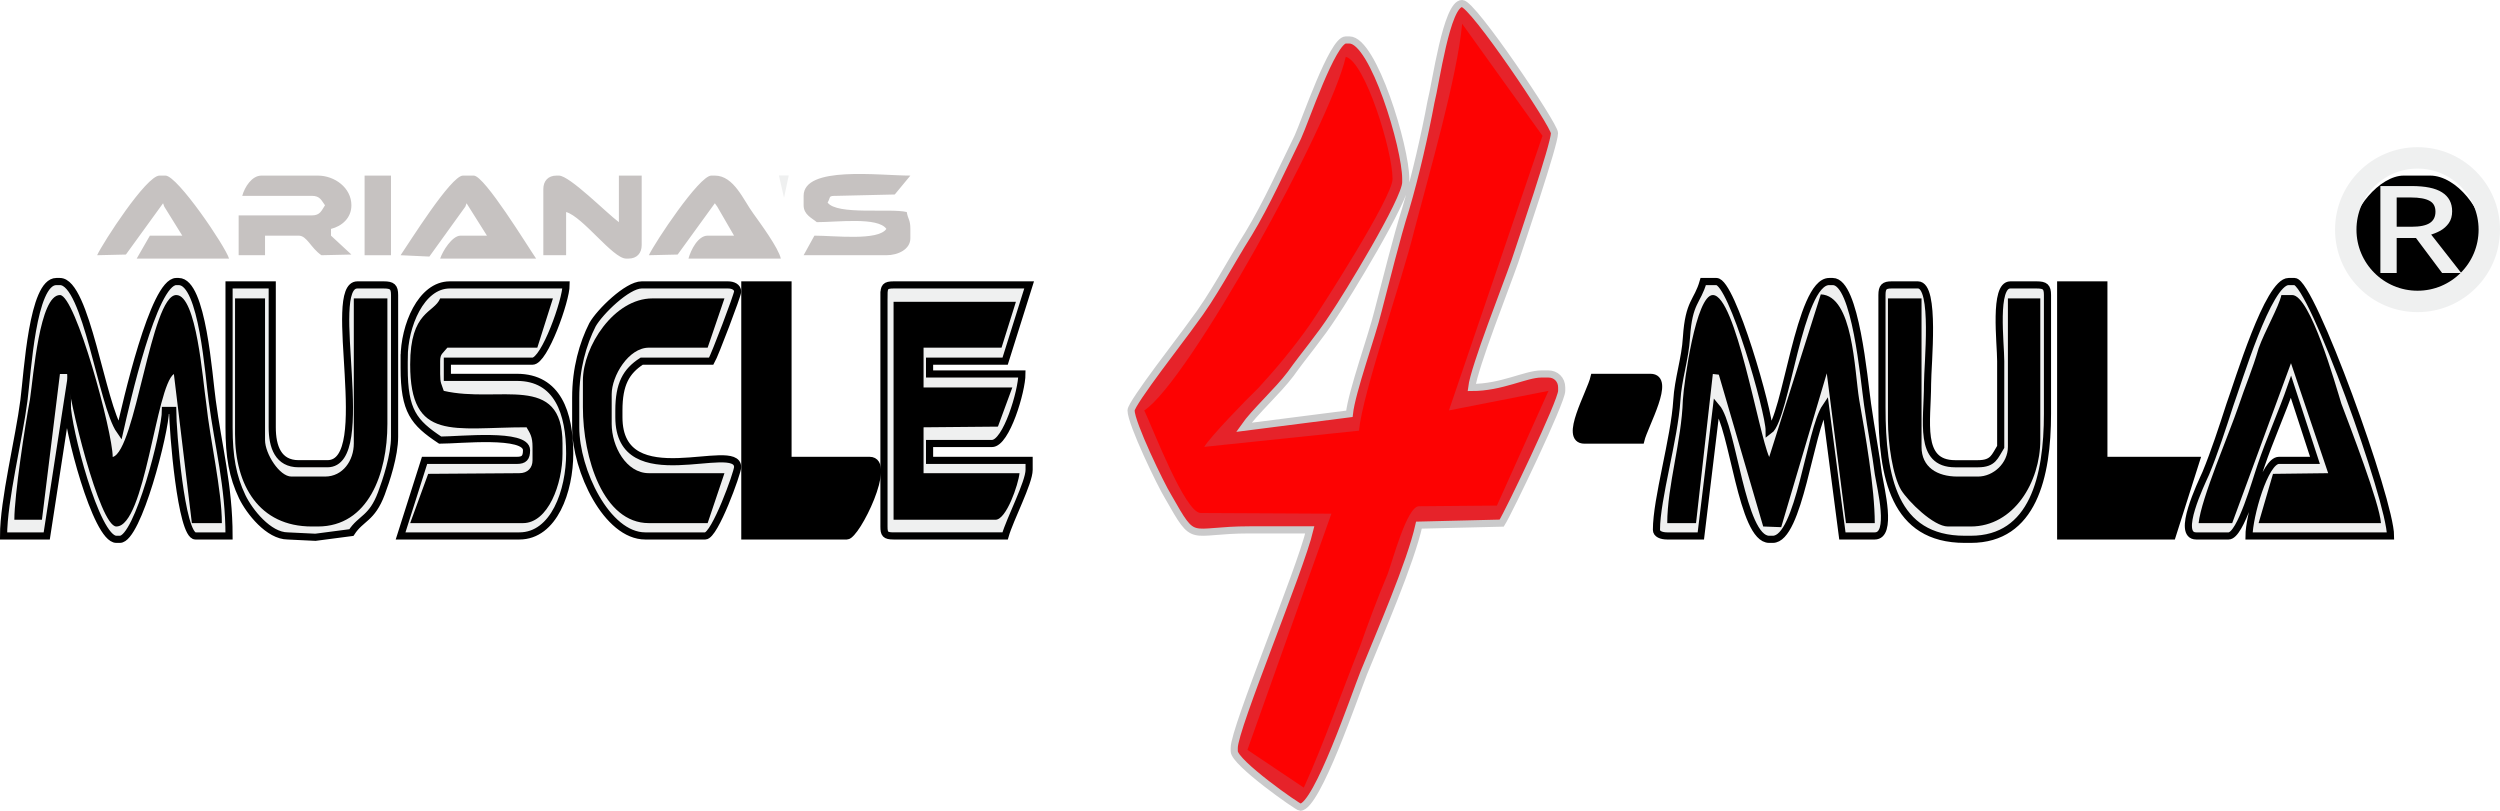
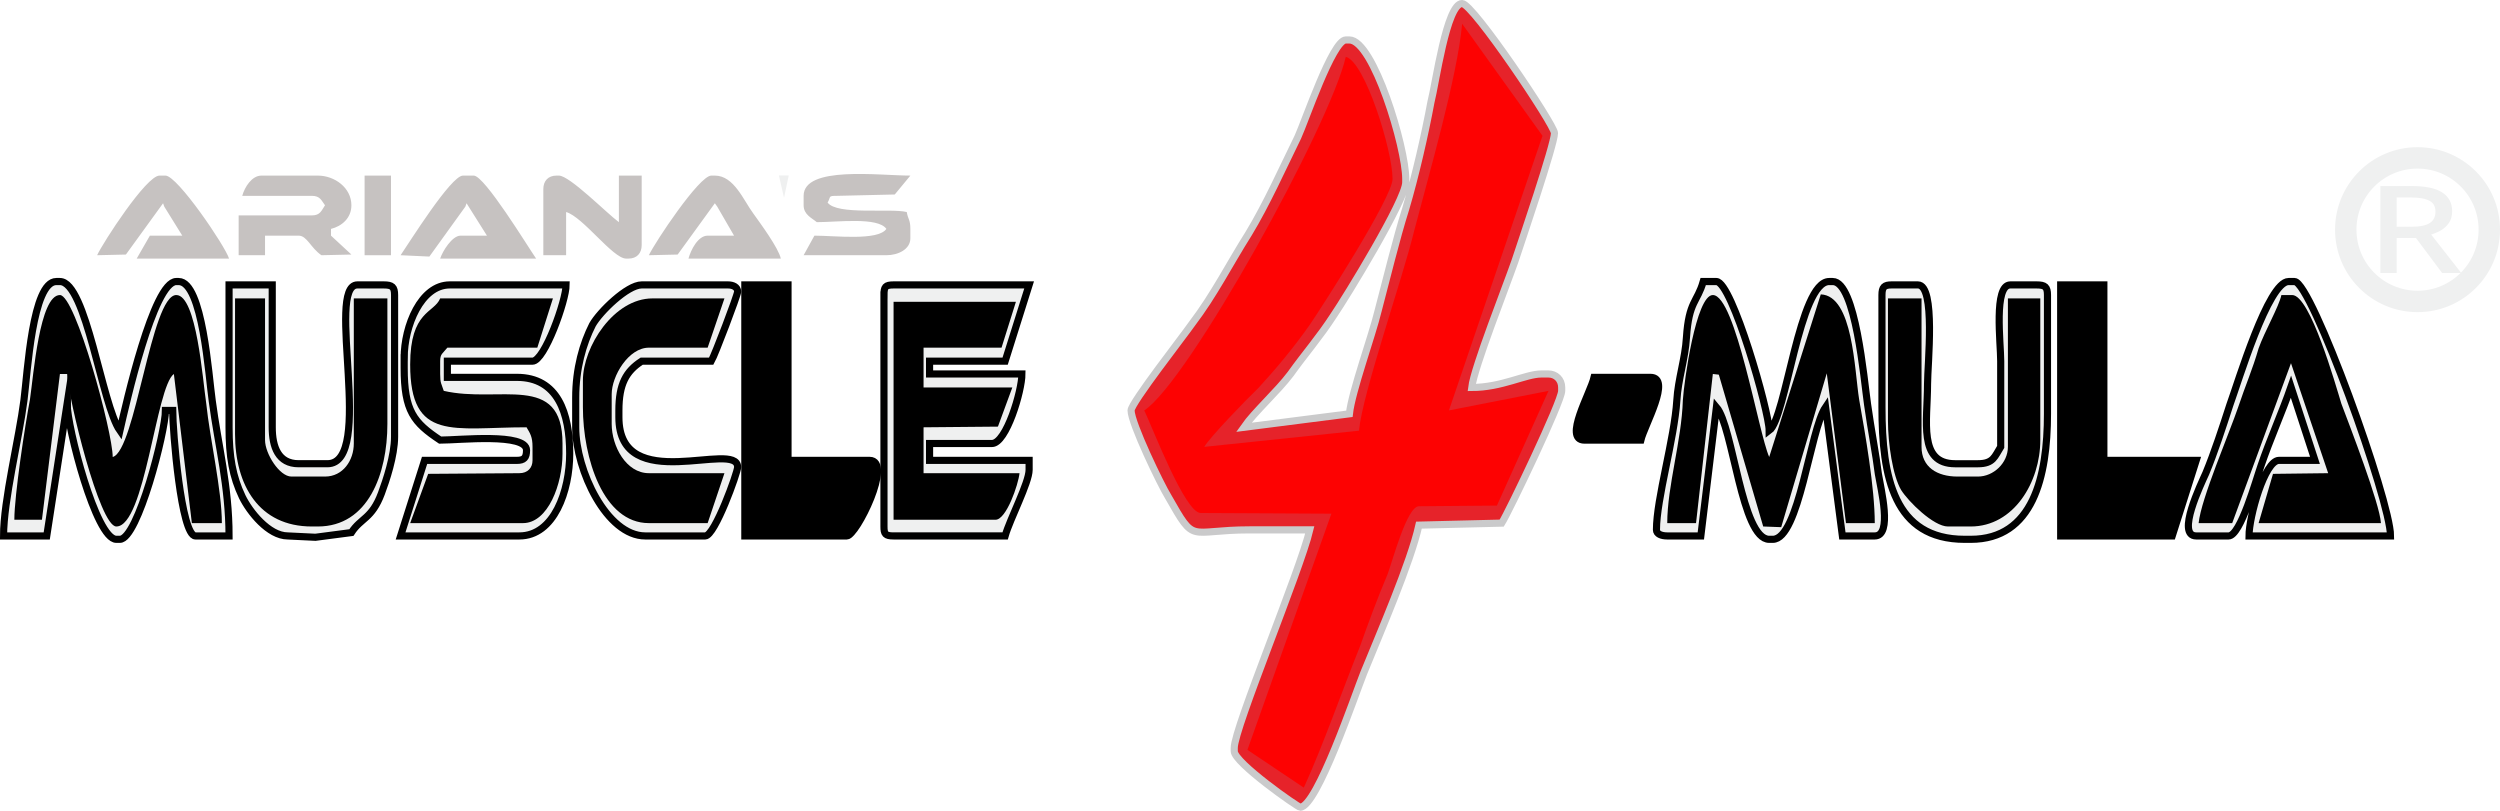
<svg xmlns="http://www.w3.org/2000/svg" id="svg" viewBox="245.94 375.56 264.8 85.88">
  <path d="M388.867 419.39l-11.181 1.43c1.144-1.645 3.557-3.79 4.955-5.648 1.525-2.144 3.05-3.86 4.574-6.218 1.27-1.858 7.623-12.222 7.623-14.08v-.358c0-3.36-3.43-14.724-5.971-14.724h-.382c-1.397 0-4.32 8.649-5.082 10.293-1.651 3.359-3.303 7.076-5.209 10.22-2.033 3.217-3.684 6.505-5.971 9.507-.89 1.287-6.48 8.434-6.48 9.22 0 1.358 3.176 7.934 3.939 9.15 2.922 5.145 2.033 3.501 8.64 3.501h6.352c-1.017 4.289-8.004 21.014-8.004 23.087v.357c0 1.216 6.733 5.933 6.987 5.933 1.78 0 5.844-12.008 6.734-14.224 1.652-4.074 4.955-11.65 5.844-15.653l8.767-.214c.762-1.216 6.352-12.866 6.352-14.01v-.357c0-.858-.635-1.43-1.397-1.43h-.763c-1.651 0-4.192 1.43-7.369 1.43.255-2.144 3.685-10.793 4.574-13.366.636-1.93 4.193-12.365 4.193-13.58 0-.858-8.64-13.723-9.783-13.723-1.652 0-2.795 8.505-3.303 10.435-.636 3.43-1.652 7.862-2.668 11.293-1.017 3.216-2.033 7.433-2.923 10.793-.634 2.645-2.794 8.577-3.048 10.936z" fill="#e6232a" fill-rule="evenodd" stroke="#cacacb" stroke-width=".756" stroke-miterlimit="22.926" />
  <path d="M389.883 421.177l-16.39 1.715c.636-1.072 4.447-5.004 5.718-6.218 1.905-2.073 3.811-4.36 5.463-6.72 1.27-1.858 8.766-13.508 8.766-15.438 0-3.002-2.922-12.437-4.955-12.937-1.652 7.22-16.643 34.38-21.344 37.453.889 1.859 4.32 10.864 5.971 10.864l13.849.072-8.894 25.017 5.972 4.002c2.032-4.432 4.065-10.292 5.97-15.01.89-2.502 1.78-4.932 2.923-7.648.508-1.358 2.033-7.147 3.303-7.147l8.259-.072 5.463-12.15-10.546 2.072 9.91-29.09-8.512-11.865c-.508 5.646-3.557 16.082-5.082 21.943-1.27 5.218-5.463 17.154-5.844 21.157" fill="#fd0202" fill-rule="evenodd" />
  <path d="M246.316 432.327h4.574l2.16-14.01c0 2.43 3.049 14.367 5.209 14.367h.38c1.906 0 4.828-11.436 4.828-13.652h.763c0 2.073.89 13.295 2.414 13.295h3.557c0-5.29-1.143-9.507-1.779-14.295-.38-2.645-1.016-12.652-3.557-12.652h-.254c-2.414 0-5.336 13.009-5.971 15.797-1.906-2.717-3.558-15.797-6.353-15.797h-.381c-2.541 0-3.05 9.65-3.43 12.58-.508 4.003-2.16 10.578-2.16 14.367zM421.391 431.683c0 .43.509.644 1.144.644h3.557l1.652-13.652c1.779 2.073 2.668 14.01 5.59 14.01h.381c2.796 0 3.939-11.58 5.59-14.01l1.78 13.652h3.43c1.905 0 .635-5.004.38-6.576-.254-2.073-.762-4.646-1.143-7.362-.38-2.645-1.27-13.009-3.684-13.009h-.382c-3.175 0-4.573 14.51-6.352 15.797 0-2.002-3.939-15.797-5.59-15.797h-1.398c-.635 2.216-1.524 2.073-1.778 5.933-.127 2.216-.89 4.431-1.017 6.647-.254 4.074-2.16 10.435-2.16 13.723zM288.75 413.457v1.072c0 4.575 1.017 5.79 3.812 7.648 2.033 0 9.148-.786 9.148 1.072 0 .786-.254 1.073-1.016 1.073h-9.783l-2.541 8.005h12.577c3.685 0 5.336-4.789 5.336-8.72 0-4.289-1.27-8.077-5.59-8.077h-7.368v-1.715h9.02c1.27 0 3.558-6.433 3.558-8.077h-12.324c-3.05 0-4.828 4.36-4.828 7.719zM339.57 406.81v24.516c0 .786.128 1 1.017 1h11.816c.508-1.786 2.541-5.646 2.541-7.004v-1H344.4v-1.787h6.606c1.525 0 3.177-5.576 3.177-7.363h-9.783v-1.357h8.004l2.541-8.077h-14.357c-.89 0-1.016.214-1.016 1.072zM478.564 432.327h3.43c1.27 0 2.922-6.004 3.43-7.434.89-2.644 2.288-5.79 3.177-8.363l2.541 7.792h-3.812c-1.524 0-3.176 6.003-3.176 8.005h14.992c0-3.717-8.385-26.947-10.164-26.947h-.635c-2.16 0-5.336 10.65-6.226 13.08-.762 2.36-1.651 5.075-2.54 7.22-.509 1.143-3.177 6.647-1.017 6.647zM445.277 406.81v11.865c0 7.433 1.27 14.01 8.766 14.01h.636c6.606 0 8.13-6.648 8.13-13.295v-12.58c0-.858-.253-1.072-1.143-1.072h-2.795c-1.779 0-1.016 6.147-1.016 8.077v9.077c-.635 1-.763 1.787-2.414 1.787h-2.414c-3.939 0-2.922-4.503-2.922-8.434 0-2.073.889-10.507-1.017-10.507h-2.795c-.762 0-1.016.214-1.016 1.072zM270.201 420.82c0 3.144.381 5.217 1.398 7.361.762 1.572 2.795 4.146 4.828 4.146l2.922.142 3.811-.5c1.017-1.572 2.16-1.43 3.177-4.145.508-1.358 1.397-4.003 1.397-6.004v-15.01c0-.858-.254-1.072-1.143-1.072h-2.795c-3.43 0 1.905 18.94-3.177 18.94h-3.049c-2.16 0-2.795-1.786-2.795-3.859v-15.081h-4.574zM306.919 417.674v3.145c0 4.574 3.303 11.508 7.369 11.508h6.352c1.017 0 3.43-6.719 3.43-7.29 0-2.931-12.577 3.144-12.577-5.29v-.715c0-2.787.762-4.145 2.414-5.217h7.369c.38-.644 2.795-7.005 2.795-7.363 0-.5-.509-.714-1.017-.714h-9.147c-1.525 0-4.447 2.859-5.21 4.217-1.016 2.001-1.778 4.646-1.778 7.72z" fill="#eff0f0" fill-rule="evenodd" stroke="currentColor" stroke-width=".756" stroke-miterlimit="22.926" />
  <path d="M422.535 430.969h3.049l1.779-15.797.635.072 4.7 16.082 1.907.072 4.827-16.297 2.033 15.868h3.05c0-3.717-1.017-9.507-1.652-13.08-.508-3.146-.636-11.008-4.066-11.15l-5.463 17.225c-1.143-2.573-3.557-17.154-5.971-17.154-1.78 0-3.05 9.149-3.176 11.15-.128 4.289-1.652 9.077-1.652 13.009M247.46 430.611h2.922l1.905-15.439h.763c.127 2.574 3.43 16.154 5.209 16.154 3.049 0 4.192-14.796 6.098-16.154l1.906 15.797h3.176c0-3.503-1.27-8.935-1.652-12.652-.38-2.501-1.016-11.507-3.176-11.507-2.668 0-4.32 16.51-6.733 17.154 0-2.645-3.94-17.154-5.59-17.154-2.16 0-2.796 8.505-3.177 11.078-.508 2.645-1.652 10.15-1.652 12.723M289.386 414.172c0 8.22 4.574 6.647 12.324 6.647.38.643.635 1 .635 2.073v1.43c0 .786-.508 1.358-1.398 1.358l-9.655.07-1.906 5.219h11.943c2.668 0 4.192-4.146 4.192-7.362v-1.072c0-7.577-6.734-4.218-12.578-5.576-.254-.786-.38-.786-.38-1.787v-1.357c0-.787.253-.787.762-1.43h9.528l1.652-5.218h-11.943c-.635 1.573-3.176 1.287-3.176 7.005M478.818 430.969h3.557l6.226-16.94 3.939 11.65-5.845.072-1.524 5.218h12.959c-.127-2.073-3.304-10.293-4.193-12.652-.635-2.072-3.303-11.507-5.209-11.507h-1.143c-.255 1.215-1.78 3.86-2.414 5.647-.636 2.215-1.398 3.93-2.16 6.218-.89 2.644-3.939 9.72-4.193 12.294M340.587 430.611h10.8c1.143 0 2.413-3.716 2.54-4.931h-10.164v-4.86l7.878-.072 1.524-4.146h-9.402v-4.217h8.259l1.524-4.86h-12.959zM445.912 420.104c0 2.43.508 5.861 1.398 7.362.762 1.215 3.43 3.86 4.955 3.86h2.414c4.573 0 7.369-4.717 7.369-9.149v-15.01h-3.431v15.725c0 1.715-1.525 3.145-3.176 3.145h-2.16c-2.16 0-3.812-1-3.812-3.145v-15.725h-3.557z" fill="currentColor" fill-rule="evenodd" />
  <path d="M464.207 432.327h11.816l2.541-8.005h-9.783v-18.584h-4.574zM324.833 432.327h10.8c1.016 0 4.954-8.005 2.413-8.005h-8.64v-18.584h-4.573z" fill="currentColor" fill-rule="evenodd" stroke="currentColor" stroke-width=".756" stroke-miterlimit="22.926" />
  <path d="M270.836 421.534c0 5.432 2.542 9.792 8.132 9.792h.635c5.336 0 7.369-5.575 7.369-10.865v-13.294h-3.557v15.368c0 1.787-1.144 3.502-3.05 3.502h-3.557c-1.27 0-2.795-2.43-2.795-3.86v-15.01h-3.177zM307.681 415.887v2.788c0 5.432 2.16 12.294 6.988 12.294h6.225l1.78-5.29h-8.005c-2.414 0-3.939-2.859-3.939-5.218v-3.144c0-1.93 1.78-4.932 3.94-4.932h6.224l1.78-5.218h-7.624c-4.066 0-7.369 5.075-7.369 8.72" fill="currentColor" fill-rule="evenodd" />
-   <path d="M494.953 400.52c0 3.645 3.177 7.29 6.734 7.29 3.939 0 7.37-3.073 7.37-7.004 0-2.93-2.923-6.647-5.718-6.647h-2.795c-2.541 0-5.59 3.645-5.59 6.361" fill-rule="evenodd" />
  <path d="M288.37 402.593l3.049.143 3.811-5.29.127-.357 2.16 3.431h-2.795c-.89 0-1.906 1.644-2.16 2.43h10.164c-.89-1.286-5.463-8.791-6.606-8.791h-1.144c-1.27 0-5.717 7.147-6.606 8.434M314.67 402.593l3.048-.072 3.939-5.432.254.358 1.779 3.073h-2.796c-1.016 0-1.778 1.5-2.032 2.43h9.783c-.255-1.143-2.16-3.717-2.923-4.789-1.016-1.358-2.032-4.002-4.065-4.002h-.381c-1.27 0-5.972 7.076-6.607 8.434M331.059 396.303v1c0 1.001.889 1.359 1.397 1.788 2.16 0 6.48-.572 7.369.714-.89 1.287-5.463.715-7.623.715l-1.143 2.073h8.766c1.27 0 2.54-.644 2.54-1.787v-1c0-1.002-.253-1.002-.38-1.788-1.779-.428-7.369.358-8.385-1 .38-.643 0-.715 1.016-.715l6.098-.143 1.652-2.001c-3.303 0-11.307-1.073-11.307 2.144M271.599 396.303h7.369c.89 0 1.016.5 1.397 1-.38.572-.508 1.073-1.397 1.073h-7.75v4.217h2.795v-2.073h3.557c.89 0 1.27 1.287 2.414 2.073l3.176-.072-2.16-2.001v-.715c1.144-.285 2.16-1.143 2.16-2.501 0-1.859-1.778-3.145-3.557-3.145h-5.971c-1.017 0-1.779 1.215-2.033 2.144M256.226 402.593l3.049-.072 3.938-5.432.128.358 1.906 3.073h-3.431l-1.397 2.43h9.782c-.38-1.286-5.463-8.791-6.734-8.791h-.634c-1.398 0-5.972 7.076-6.607 8.434M303.489 395.588v7.005h2.414v-4.575c1.778.5 4.954 4.932 6.352 4.932h.254c.89 0 1.398-.572 1.398-1.43v-7.361h-2.414v4.932c-1.27-.93-5.21-4.932-6.353-4.932h-.254c-.89 0-1.397.572-1.397 1.43" fill="#c6c2c1" fill-rule="evenodd" />
  <path d="M413.768 422.177h5.972c.38-1.572 3.303-6.647 1.016-6.647h-5.971c-.381 1.644-3.304 6.647-1.017 6.647z" fill="currentColor" fill-rule="evenodd" stroke="currentColor" stroke-width=".756" stroke-miterlimit="22.926" />
  <path d="M284.558 402.593h2.795v-8.434h-2.795z" fill="#c6c2c1" fill-rule="evenodd" />
  <path d="M502.005 392.284a7.601 7.601 0 110 15.204 7.601 7.601 0 01-7.602-7.602 7.601 7.601 0 017.602-7.602z" fill="none" stroke="#eff0f0" stroke-width="2.268" stroke-miterlimit="22.926" />
  <text style="-inkscape-font-specification:MicrosoftYaHeiRegular" transform="matrix(1.33333 0 0 1.04946 496.673 404.365)" font-weight="400" font-size="11.987" font-family="MicrosoftYaHeiRegular" fill="#eff0f0" stroke="#eff0f0" stroke-width=".216" stroke-miterlimit="22.926">
    <tspan y="0" x="0">R</tspan>
  </text>
  <path d="M328.442 394.148h1.04l-.498 2.365z" fill="#eff0f0" fill-rule="evenodd" />
</svg>
